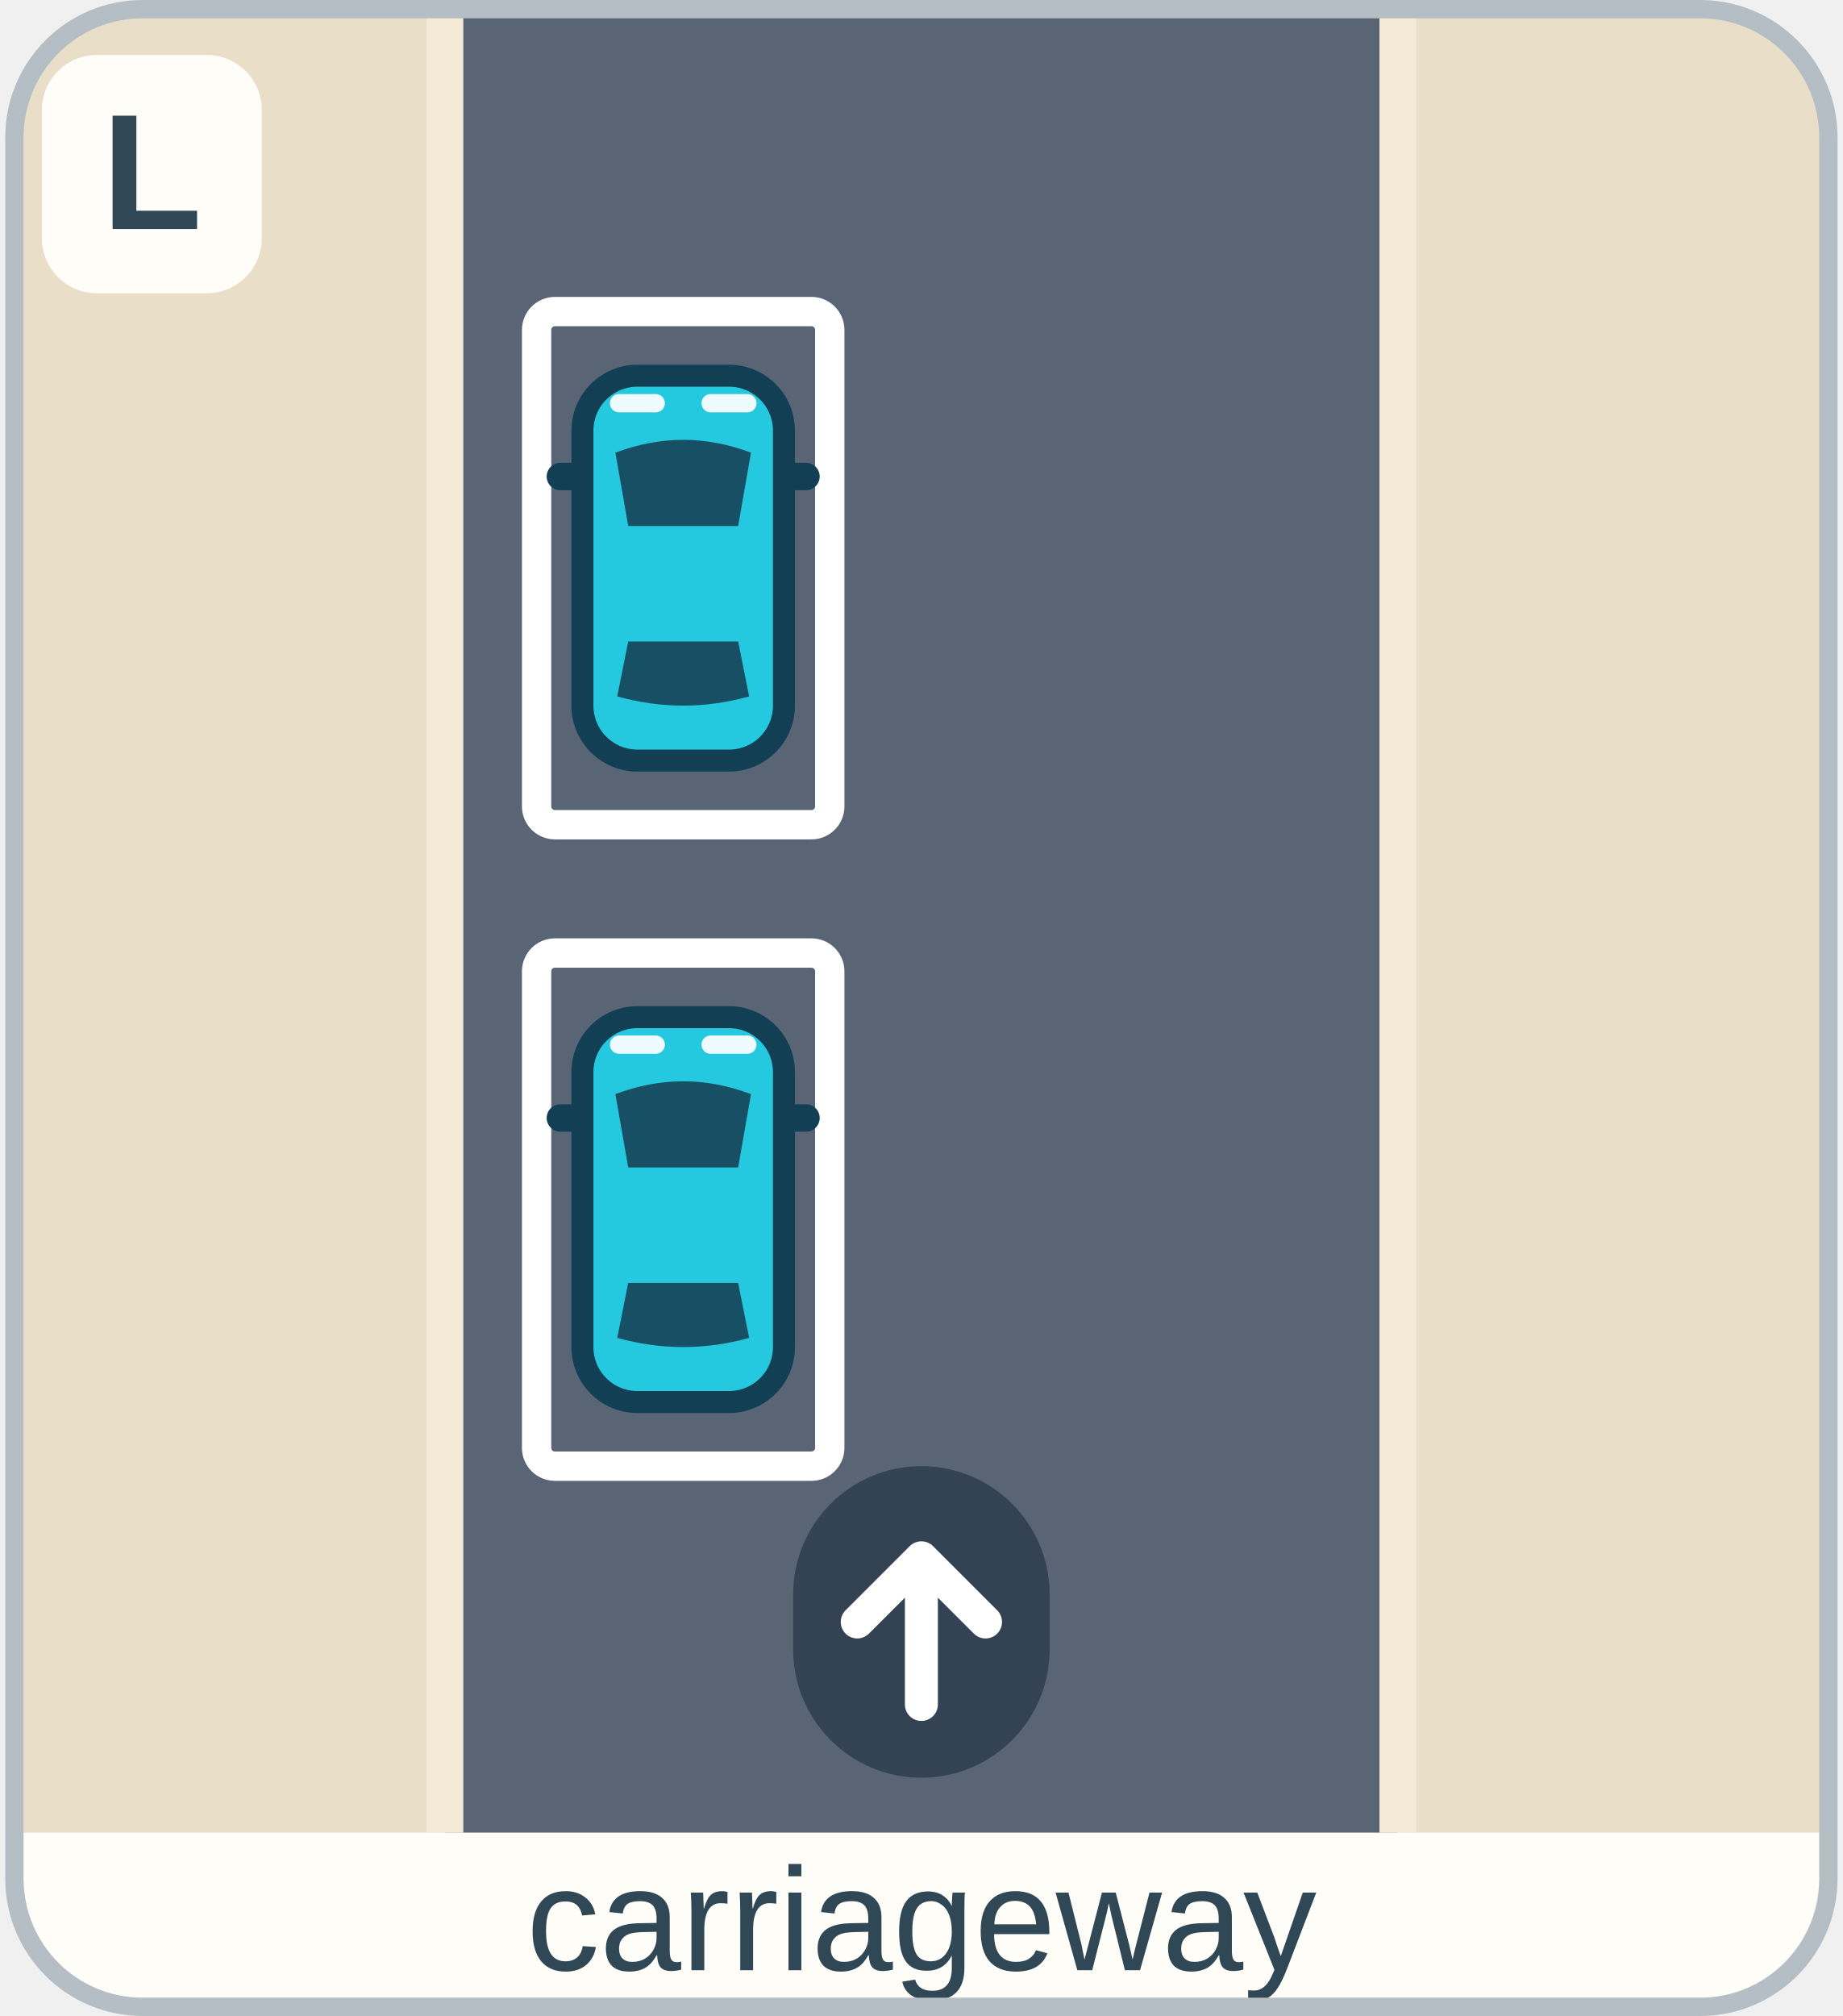
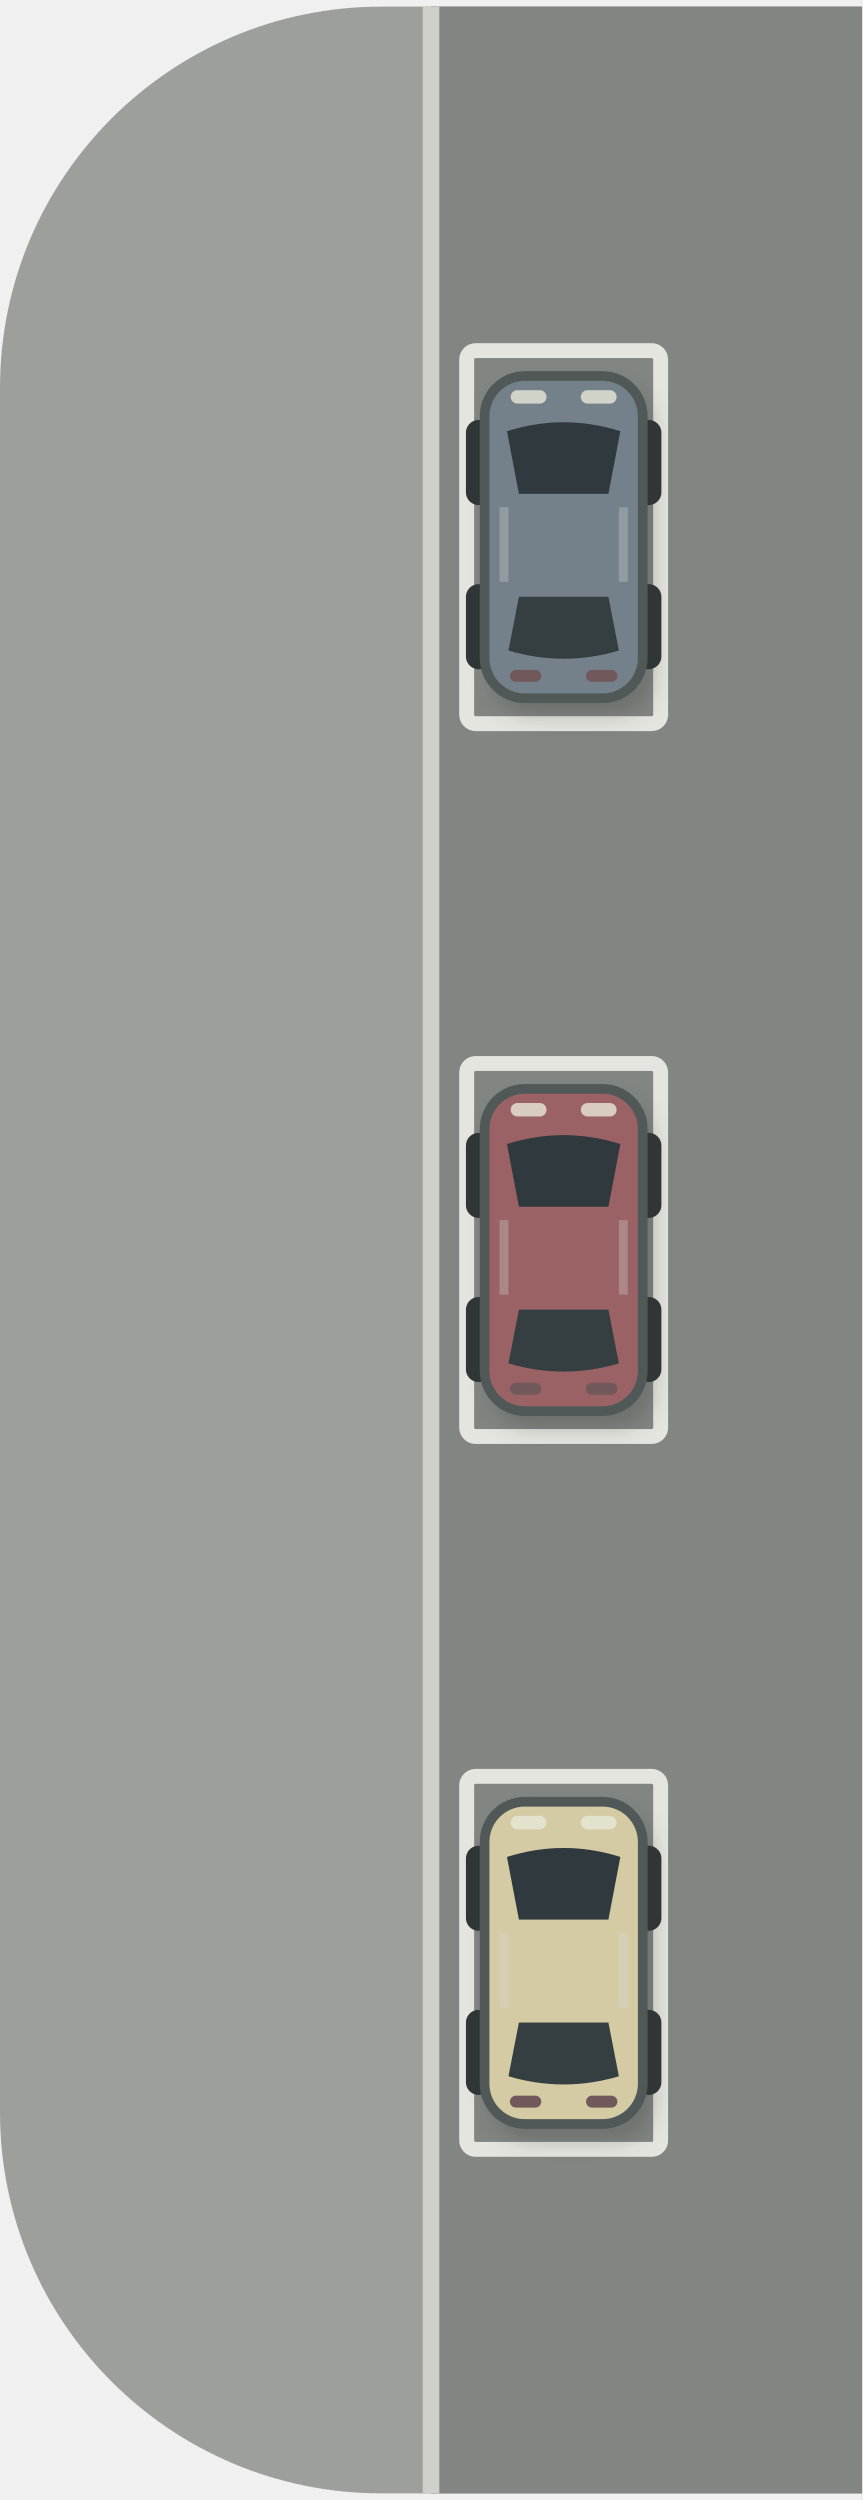
- <svg xmlns="http://www.w3.org/2000/svg" width="64" height="70" viewBox="0 0 100 110" role="img" aria-labelledby="title desc">
+ <svg xmlns="http://www.w3.org/2000/svg" width="40" height="116" viewBox="0 0 52 150" role="img" aria-labelledby="title desc">
  <style>text{font-family:Arial,Helvetica,sans-serif}</style>
  <defs>
    <clipPath id="frame">
-       <rect x="0.5" y="0.5" width="99" height="109" rx="7" />
+       <path d="M52 0H23A23 23 0 0 0 0 23V127A23 23 0 0 0 23 150H52Z" />
    </clipPath>
+     <filter id="car-shadow" x="-40%" y="-25%" width="180%" height="160%">
+       <feGaussianBlur stdDeviation="0.7" />
+     </filter>
  </defs>
  <g clip-path="url(#frame)">
-     <path d="M0 0H100V100H0Z" fill="#e9dfc9" />
-     <path d="M24 0H76V100H24Z" fill="#596575" />
-     <path d="M24 0V100M76 0V100" fill="none" stroke="#f4ebd7" stroke-width="2" />
-     <rect x="43" y="80" width="14" height="17" rx="7" fill="#334353" />
-     <path d="M50 93V85M46.5 88.5 50 85 53.5 88.5" fill="none" stroke="#fff" stroke-width="1.8" stroke-linecap="round" stroke-linejoin="round" />
-     <g transform="translate(37 31) rotate(0)">
-       <rect x="-8" y="-14" width="16" height="28" rx="1" fill="none" stroke="#fff" stroke-width="1.6" />
-       <rect x="-5.5" y="-10.5" width="11" height="21" rx="3" fill="#24c8df" stroke="#123f53" stroke-width="1.2" />
-       <path d="M-3.7-6.3Q0-7.7 3.7-6.3L3-2.3H-3Z" fill="#174f65" />
-       <path d="M-3 4H3L3.6 7Q0 8-3.6 7Z" fill="#174f65" />
-       <path d="M-5.8-5H-6.7M5.8-5H6.7" stroke="#123f53" stroke-width="1.5" stroke-linecap="round" />
-       <path d="M-3.5-9H-1.5M1.5-9H3.5" stroke="#edfbff" stroke-width="1" stroke-linecap="round" />
+     <g>
+       <path d="M0 0H52V150H0Z" fill="#9d9f9b" />
+       <path d="M26 0H52V150H26Z" fill="#828683" />
+       <path d="M26 0V150" fill="none" stroke="#ced0c9" stroke-width="1" />
    </g>
-     <g transform="translate(37 66) rotate(0)">
-       <rect x="-8" y="-14" width="16" height="28" rx="1" fill="none" stroke="#fff" stroke-width="1.6" />
-       <rect x="-5.5" y="-10.5" width="11" height="21" rx="3" fill="#24c8df" stroke="#123f53" stroke-width="1.2" />
-       <path d="M-3.7-6.3Q0-7.7 3.7-6.3L3-2.3H-3Z" fill="#174f65" />
-       <path d="M-3 4H3L3.6 7Q0 8-3.6 7Z" fill="#174f65" />
-       <path d="M-5.8-5H-6.7M5.8-5H6.7" stroke="#123f53" stroke-width="1.5" stroke-linecap="round" />
-       <path d="M-3.5-9H-1.5M1.5-9H3.5" stroke="#edfbff" stroke-width="1" stroke-linecap="round" />
+     <g transform="translate(34 32) rotate(0) scale(0.9)">
+       <rect x="-6.5" y="-12.5" width="13" height="25" rx="0.6" fill="none" stroke="#f0f0e9" stroke-width="1" opacity="0.9" />
+       <rect x="-4.9" y="-10" width="11" height="22" rx="2.8" fill="#202626" opacity="0.22" filter="url(#car-shadow)" />
+       <path d="M-5.7-7V-3M5.7-7V-3M-5.7 4V8M5.7 4V8" stroke="#303636" stroke-width="1.7" stroke-linecap="round" />
+       <rect x="-5.3" y="-10.8" width="10.6" height="21.6" rx="2.7" fill="#74808a" stroke="#505958" stroke-width="0.65" />
+       <path d="M-3.8-7.1Q0-8.3 3.8-7.1L3-2.9H-3Z" fill="#30393e" />
+       <path d="M-3 4H3L3.7 7.6Q0 8.7-3.7 7.6Z" fill="#353e41" />
+       <path d="M-4-2V3M4-2V3" stroke="#d6dcda" stroke-opacity="0.3" stroke-width="0.6" />
+       <path d="M-3.1-9.4H-1.6M1.6-9.4H3.1" stroke="#e7e7d7" stroke-opacity="0.8" stroke-width="0.9" stroke-linecap="round" />
+       <path d="M-3.2 9.3H-1.9M1.9 9.3H3.2" stroke="#71585a" stroke-width="0.8" stroke-linecap="round" />
    </g>
-     <rect x="2" y="3" width="12" height="13" rx="3" fill="#fffdf8" />
-     <text x="8" y="12.5" text-anchor="middle" font-size="9" font-weight="700" fill="#304756">L</text>
-     <rect y="100" width="100" height="10" fill="#fffdf8" />
-     <text x="50" y="107.5" text-anchor="middle" font-size="8" fill="#304756">carriageway</text>
+     <g transform="translate(34 75) rotate(0) scale(0.9)">
+       <rect x="-6.5" y="-12.5" width="13" height="25" rx="0.6" fill="none" stroke="#f0f0e9" stroke-width="1" opacity="0.9" />
+       <rect x="-4.9" y="-10" width="11" height="22" rx="2.8" fill="#202626" opacity="0.22" filter="url(#car-shadow)" />
+       <path d="M-5.7-7V-3M5.7-7V-3M-5.7 4V8M5.7 4V8" stroke="#303636" stroke-width="1.7" stroke-linecap="round" />
+       <rect x="-5.3" y="-10.8" width="10.6" height="21.6" rx="2.7" fill="#9a6265" stroke="#505958" stroke-width="0.65" />
+       <path d="M-3.8-7.1Q0-8.3 3.8-7.1L3-2.9H-3Z" fill="#30393e" />
+       <path d="M-3 4H3L3.7 7.6Q0 8.7-3.7 7.6Z" fill="#353e41" />
+       <path d="M-4-2V3M4-2V3" stroke="#d6dcda" stroke-opacity="0.3" stroke-width="0.6" />
+       <path d="M-3.1-9.4H-1.6M1.6-9.4H3.1" stroke="#e7e7d7" stroke-opacity="0.8" stroke-width="0.9" stroke-linecap="round" />
+       <path d="M-3.2 9.3H-1.9M1.9 9.3H3.2" stroke="#71585a" stroke-width="0.8" stroke-linecap="round" />
+     </g>
+     <g transform="translate(34 118) rotate(0) scale(0.9)">
+       <rect x="-6.5" y="-12.5" width="13" height="25" rx="0.6" fill="none" stroke="#f0f0e9" stroke-width="1" opacity="0.9" />
+       <rect x="-4.9" y="-10" width="11" height="22" rx="2.8" fill="#202626" opacity="0.22" filter="url(#car-shadow)" />
+       <path d="M-5.7-7V-3M5.7-7V-3M-5.7 4V8M5.7 4V8" stroke="#303636" stroke-width="1.7" stroke-linecap="round" />
+       <rect x="-5.3" y="-10.8" width="10.6" height="21.6" rx="2.7" fill="#d4cba5" stroke="#505958" stroke-width="0.65" />
+       <path d="M-3.8-7.1Q0-8.3 3.8-7.1L3-2.9H-3Z" fill="#30393e" />
+       <path d="M-3 4H3L3.7 7.6Q0 8.7-3.7 7.6Z" fill="#353e41" />
+       <path d="M-4-2V3M4-2V3" stroke="#d6dcda" stroke-opacity="0.3" stroke-width="0.6" />
+       <path d="M-3.1-9.4H-1.6M1.6-9.4H3.1" stroke="#e7e7d7" stroke-opacity="0.8" stroke-width="0.9" stroke-linecap="round" />
+       <path d="M-3.2 9.3H-1.9M1.9 9.3H3.2" stroke="#71585a" stroke-width="0.8" stroke-linecap="round" />
+     </g>
  </g>
-   <rect x="0.5" y="0.5" width="99" height="109" rx="7" fill="none" stroke="#b5bec5" />
</svg>
